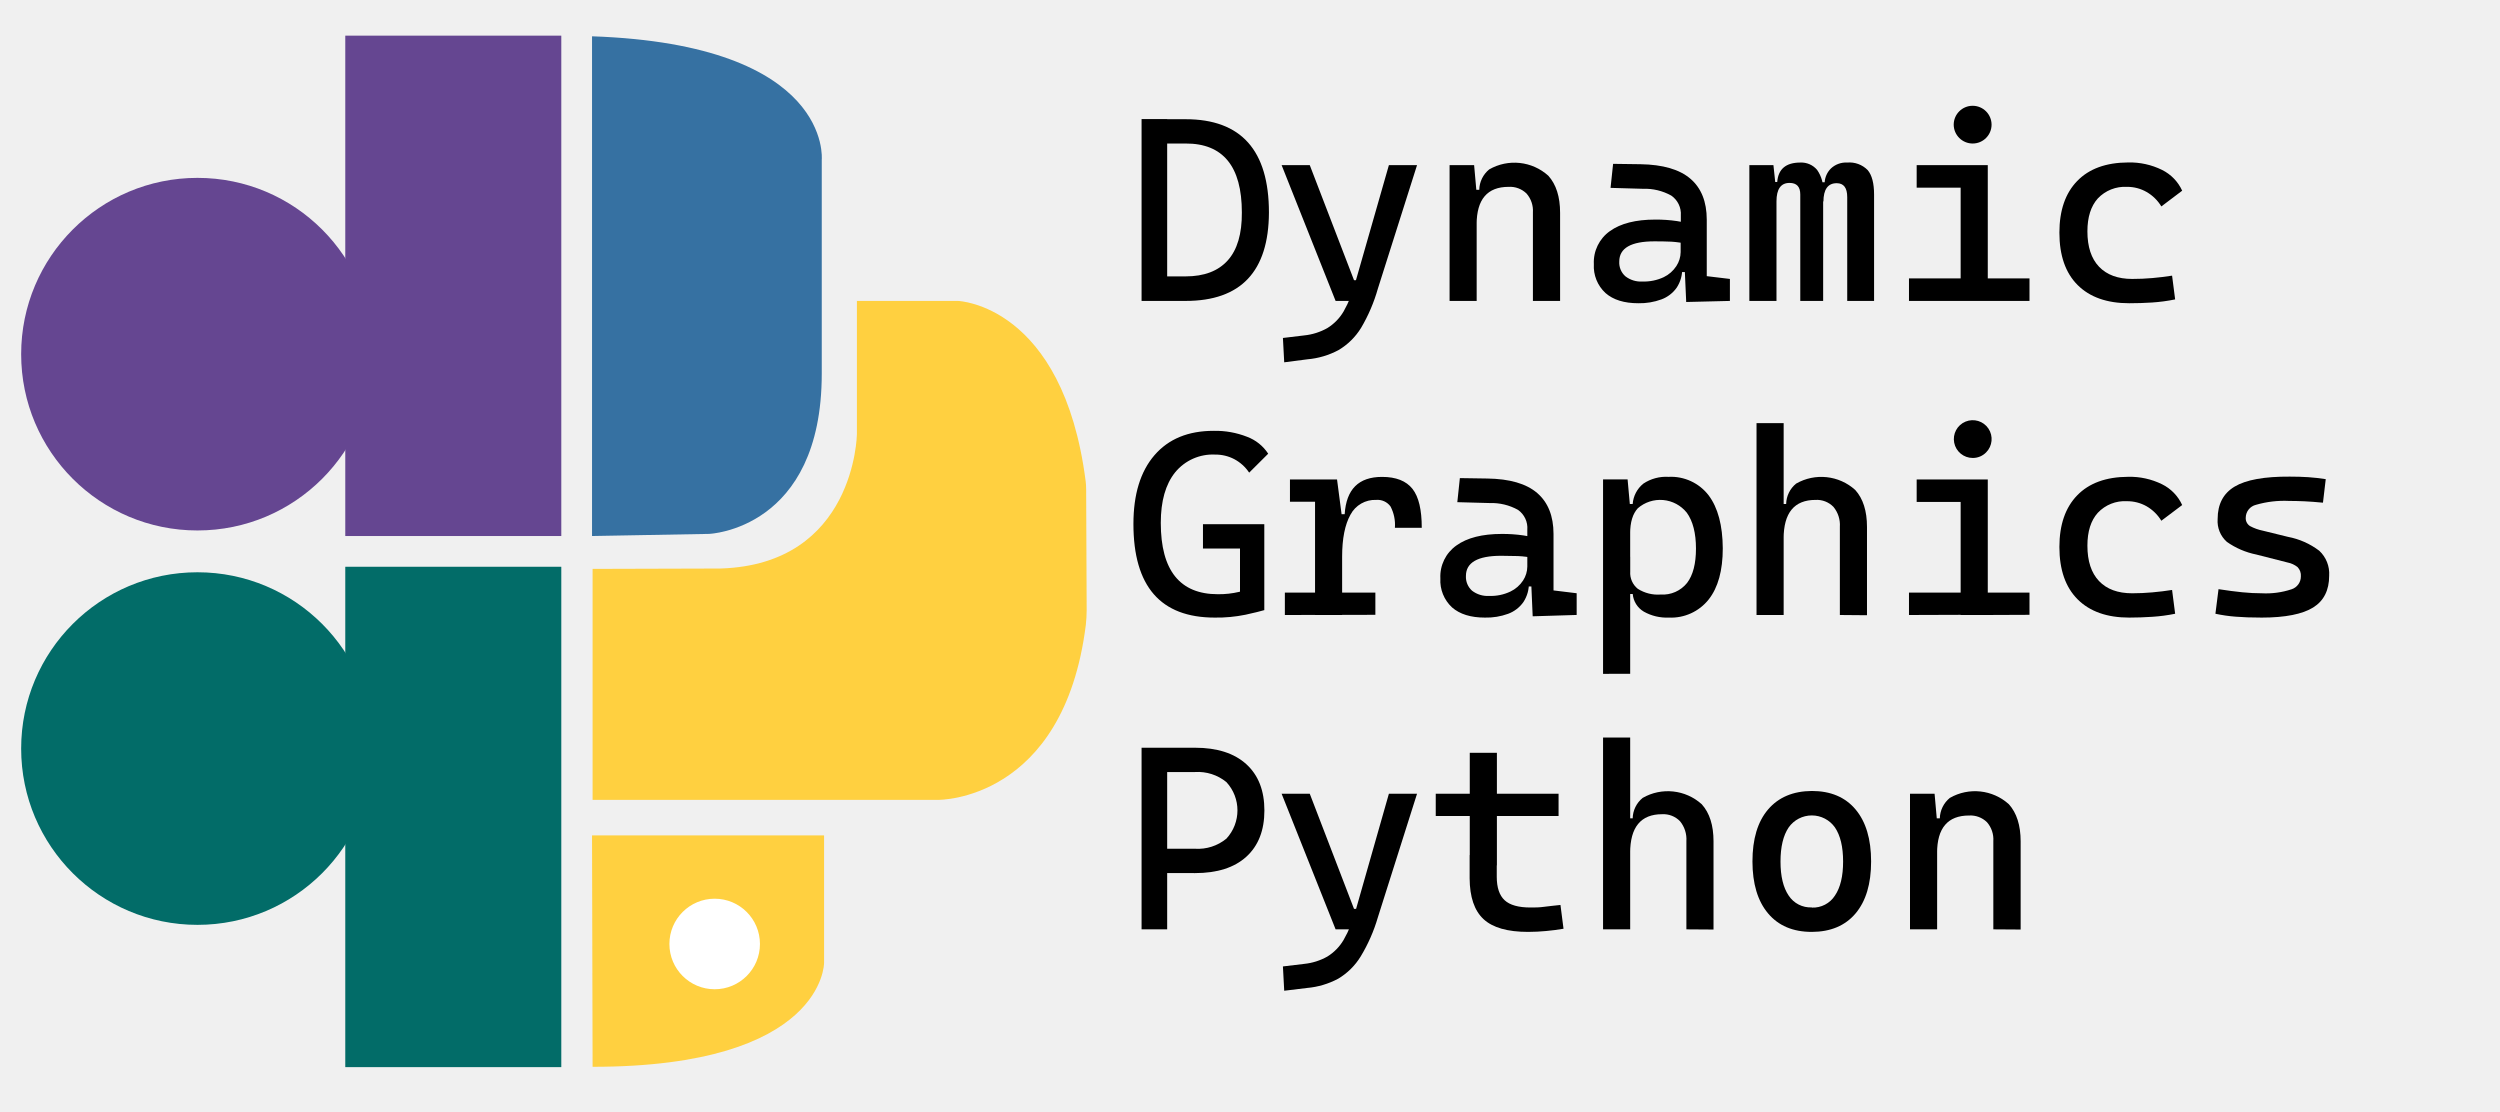
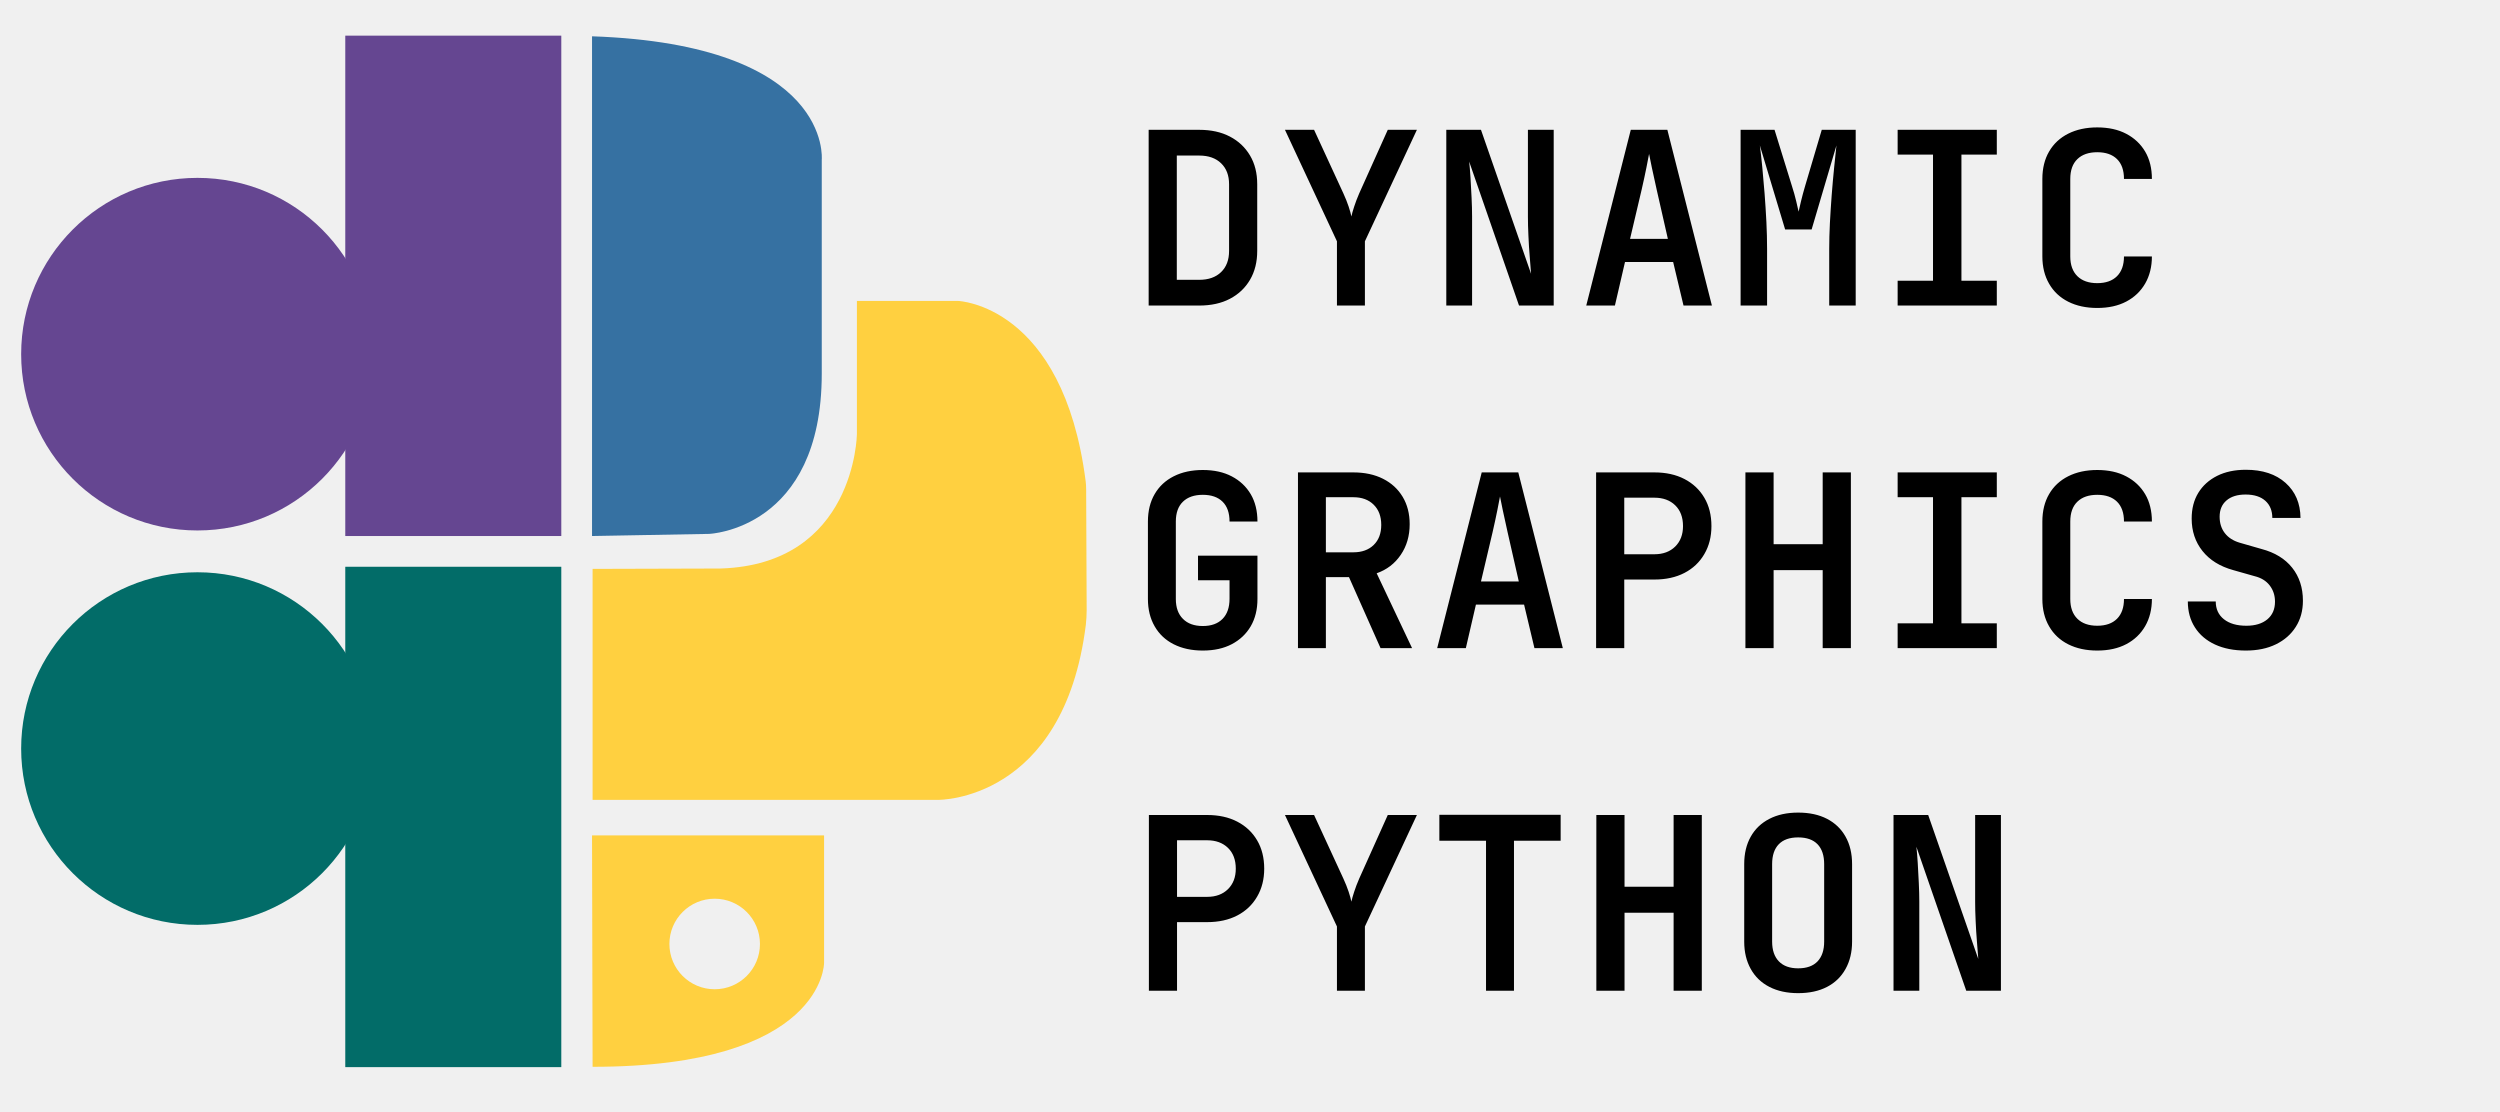
<svg xmlns="http://www.w3.org/2000/svg" viewBox="0 0 540 240">
  <defs>
-     <style>.a{fill:#654691;}.b{fill:#3671a2;}.c{fill:#ffd040;}.d{fill:#fff;}.e{fill:#026c68;}</style>
+     <style>.a{fill:#654691;}.b{fill:#3671a2;}.c{fill:#ffd040;}.e{fill:#026c68;}.t{fill:#000000;}</style>
  </defs>
  <circle class="a" cx="42.65" cy="76.5" r="38.08" />
  <rect class="a" x="74.58" y="7.7" width="46.66" height="108.08" />
  <path class="b" d="M127.88,7.84V115.78l25.28-.46s24.34-.89,24.34-34.62V34.5S179.9,9.64,127.88,7.84Z" />
-   <path class="c" d="M127.88,180.45H178V208s.07,22.43-50,22.43" />
+   <path class="c" d="M127.88,180.45H178V208s.07,22.43-50,22.43ZM144.59,203.9a9.78,9.78,0,1,0,19.56,0a9.78,9.78,0,1,0,-19.56,0Z" fill-rule="evenodd" />
  <path class="c" d="M155.6,122.8c29.14-.88,29.49-29,29.49-29V65h21.83s22.71.74,27.59,39a14.22,14.22,0,0,1,.1,1.73l.11,26.07a30.46,30.46,0,0,1-.18,3.17c-4.77,38.15-31.86,37.8-31.86,37.8H128V122.88Z" />
-   <circle class="d" cx="154.37" cy="203.9" r="9.78" />
  <circle class="e" cx="42.65" cy="161.69" r="38.08" />
  <rect class="e" x="74.58" y="122.42" width="46.66" height="108.08" />
-   <path d="M246.58,65V25.72h5.53V65Zm5.14,0V59.7h4.37q6,0,9.1-3.45t3.05-10.36q0-7.48-3.05-11.2T256.09,31h-4.26l-.66-5.25h4.92q18,0,18,20.17Q274,65,256.09,65Z" />
-   <path d="M288.49,65,276.83,35.67h6.08l9.56,24.86h.89V65Zm-11.1,13.26L277.11,73l4.59-.55a12.82,12.82,0,0,0,5-1.58,10.39,10.39,0,0,0,3.52-3.6A25.82,25.82,0,0,0,292.75,61L300,35.67h6.08l-8.46,26.68A35.7,35.7,0,0,1,294,70.81a14.25,14.25,0,0,1-4.86,4.8,17.46,17.46,0,0,1-6.73,2Z" />
-   <path d="M313.11,65V35.67h5.3l.55,6.18V65Zm18,0V45.89a5.67,5.67,0,0,0-1.38-4.09,5.11,5.11,0,0,0-3.87-1.44q-6.9,0-6.91,8.12L317.25,41h2.27a5.84,5.84,0,0,1,2.15-4.41,10.93,10.93,0,0,1,12.77,1.37q2.54,2.82,2.54,8V65Z" />
-   <path d="M353.88,65.5c-3.05,0-5.42-.73-7.1-2.21a7.88,7.88,0,0,1-2.51-6.24,8.24,8.24,0,0,1,3.47-7.13q3.47-2.49,9.79-2.49a31.09,31.09,0,0,1,4.68.32,16.25,16.25,0,0,1,3.66,1l-1.21,4A21.18,21.18,0,0,0,361,52.2c-1.18-.05-2.39-.07-3.62-.07q-7.62,0-7.62,4.37a3.94,3.94,0,0,0,1.31,3.17,5.47,5.47,0,0,0,3.71,1.14,10.09,10.09,0,0,0,4.58-.94,6.71,6.71,0,0,0,2.74-2.41,5.6,5.6,0,0,0,.92-3v-3.2l1.71,7.51h-2.32l.94-.88a7.24,7.24,0,0,1-1.18,4.24,7,7,0,0,1-3.3,2.54A13.66,13.66,0,0,1,353.88,65.5Zm10.34-.27-.39-8.68-.77-2.43V46.55a4.81,4.81,0,0,0-2.06-4.3,11.7,11.7,0,0,0-6.12-1.47l-7-.2.55-5.19,5.92.08q7.26.12,10.78,3.14t3.53,8.82V59.65l5,.6V65Z" />
-   <path d="M377.86,65V35.67h5.2l.66,6.18V65Zm11,0V42c0-1.66-.77-2.49-2.32-2.49q-2.82,0-2.82,4L382,39.31h1.88q.33-4.2,5-4.2a4.46,4.46,0,0,1,3.61,1.58,7.37,7.37,0,0,1,1.31,4.78V65ZM399,65V42.57c0-2-.76-3-2.27-3q-2.86,0-2.87,4l-2-4.2h2.27a4.6,4.6,0,0,1,1.37-3A4.75,4.75,0,0,1,399,35.11a5.52,5.52,0,0,1,4.42,1.63q1.38,1.63,1.38,5.28V65Z" />
-   <path d="M412.34,65V60.14h11.71V65ZM414,40.53V35.67h15.36v4.86ZM426.1,31A4.1,4.1,0,0,1,422,26.94a4.09,4.09,0,1,1,8.18,0A4.08,4.08,0,0,1,426.1,31ZM423.5,65V37.32h5.86V65Zm5.31,0V60.14h9.56V65Z" />
-   <path d="M459.91,65.5q-7.2,0-11.14-3.93t-3.94-11.32q0-7.19,3.85-11.16t11-4A15.72,15.72,0,0,1,467,36.7a9.32,9.32,0,0,1,4.35,4.49l-4.5,3.4a8.87,8.87,0,0,0-3.18-3.12,8.35,8.35,0,0,0-4.23-1.11,8.07,8.07,0,0,0-6.31,2.5q-2.25,2.51-2.25,7.12c0,3.33.84,5.88,2.51,7.63s4.06,2.64,7.16,2.64c1.47,0,2.93-.06,4.38-.19s2.86-.3,4.24-.52l.66,5.13a36,36,0,0,1-4.95.67C463.22,65.45,461.55,65.5,459.91,65.5Z" />
-   <path d="M262.39,133.4q-8.79,0-13.18-5.06t-4.39-15.17q0-9.58,4.55-14.85t12.8-5.26a18.67,18.67,0,0,1,7.21,1.29A9.3,9.3,0,0,1,273.93,98l-4.11,4.09a8.85,8.85,0,0,0-3.19-2.9,8.68,8.68,0,0,0-4.13-1,10.5,10.5,0,0,0-8.68,3.85q-3.09,3.85-3.09,10.9,0,7.71,3.09,11.56t9.23,3.85a18.9,18.9,0,0,0,4.63-.51q2-.51,3.27-.87l2.16,4.81c-.78.24-2.14.57-4.08,1A30.87,30.87,0,0,1,262.39,133.4Zm-2.55-14.92v-5.25h13.1v5.25Zm8,13.26V113.23h5.25v18.51Z" />
-   <path d="M277.53,132.84V128h19.55v4.8Zm1.1-24.47v-4.81h9.78l.55,4.81Zm5.42,24.47V103.56h4.75l1.1,8.4v20.88Zm5.85-12.59-1.71-9.18h2.26c.34-5.37,3-8.06,8.07-8.06q4.53,0,6.58,2.59c1.36,1.74,2,4.53,2,8.4h-5.8a8.55,8.55,0,0,0-.95-4.61,3.46,3.46,0,0,0-3.08-1.41,6,6,0,0,0-5.57,3.19C290.51,113.3,289.9,116.32,289.9,120.25Z" />
-   <path d="M320.73,133.4q-4.58,0-7.1-2.21a7.91,7.91,0,0,1-2.51-6.25,8.2,8.2,0,0,1,3.47-7.12q3.46-2.49,9.79-2.49a31.09,31.09,0,0,1,4.68.32,17.12,17.12,0,0,1,3.66.95l-1.21,4a20.26,20.26,0,0,0-3.62-.49c-1.18,0-2.39-.06-3.62-.06-5.08,0-7.63,1.45-7.63,4.36a4,4,0,0,0,1.32,3.18,5.52,5.52,0,0,0,3.71,1.13,9.89,9.89,0,0,0,4.57-.94,6.73,6.73,0,0,0,2.75-2.4,5.62,5.62,0,0,0,.91-3v-3.21l1.72,7.51H329.3l.94-.88a7.29,7.29,0,0,1-1.18,4.24,7,7,0,0,1-3.3,2.54A13.65,13.65,0,0,1,320.73,133.4Zm10.33-.28-.38-8.68L329.9,122v-7.57a4.78,4.78,0,0,0-2-4.29,11.75,11.75,0,0,0-6.12-1.48l-7-.19.55-5.2,5.91.09q7.27.1,10.79,3.13t3.53,8.83v12.21l5,.61v4.69Z" />
-   <path d="M346.26,145.55v-42h5.3l.56,6.19v35.8Zm14.2-12.15a10.13,10.13,0,0,1-5.4-1.29,4.91,4.91,0,0,1-2.39-3.8h-2.54l2-8.06v3.2a4.39,4.39,0,0,0,1.63,3.73,8.08,8.08,0,0,0,4.94,1.24,6.73,6.73,0,0,0,5.71-2.51c1.28-1.68,1.92-4.15,1.92-7.43s-.66-5.94-2-7.76a7.36,7.36,0,0,0-10.57-.93c-1.1,1.21-1.65,3-1.65,5.48l-1.72-6.41h2.27a6.23,6.23,0,0,1,2.31-4.4A8.82,8.82,0,0,1,360.4,103a10.25,10.25,0,0,1,8.67,4q3,4,3.05,11.43,0,7.2-3.05,11.06A10.37,10.37,0,0,1,360.46,133.4Z" />
-   <path d="M379.41,132.84V91.4h5.86v41.44Zm18,0V113.78a6.11,6.11,0,0,0-1.38-4.29,5,5,0,0,0-3.87-1.51q-6.9,0-6.9,8.4l-1.71-7.52h2.26a5.83,5.83,0,0,1,2.15-4.4,10.93,10.93,0,0,1,12.77,1.37c1.69,1.87,2.54,4.53,2.54,8v19.06Z" />
-   <path d="M412.34,132.84V128h11.71v4.8ZM414,108.42v-4.86h15.36v4.86Zm12.1-9.5a4.08,4.08,0,1,1,2.9-1.2A4,4,0,0,1,426.1,98.92Zm-2.6,33.92V105.22h5.86v27.62Zm5.31,0V128h9.56v4.8Z" />
-   <path d="M459.91,133.4q-7.2,0-11.14-3.94t-3.94-11.31q0-7.19,3.85-11.16t11-4A15.72,15.72,0,0,1,467,104.6a9.28,9.28,0,0,1,4.35,4.49l-4.5,3.39a9,9,0,0,0-3.18-3.12,8.45,8.45,0,0,0-4.23-1.1,8,8,0,0,0-6.31,2.5q-2.25,2.49-2.25,7.11,0,5,2.51,7.64c1.68,1.76,4.06,2.64,7.16,2.64,1.47,0,2.93-.07,4.38-.2s2.86-.3,4.24-.52l.66,5.14a36,36,0,0,1-4.95.66C463.22,133.34,461.55,133.4,459.91,133.4Z" />
-   <path d="M488.54,133.4c-2.21,0-4.11-.07-5.68-.2a32.34,32.34,0,0,1-4.33-.63l.67-5.31c1.93.3,3.64.52,5.12.67s2.89.22,4.22.22a17.45,17.45,0,0,0,6.45-.87,2.91,2.91,0,0,0,2-2.78,2.59,2.59,0,0,0-.71-2,4.94,4.94,0,0,0-2.16-1l-6.75-1.72a16.88,16.88,0,0,1-6.36-2.73,6,6,0,0,1-2-4.95q0-4.8,3.68-7t11.9-2.15q2.13,0,4,.12c1.23.08,2.48.23,3.77.43l-.6,5.08c-1.5-.14-2.81-.25-4-.3s-2.25-.08-3.34-.08a21.84,21.84,0,0,0-7.13.84,2.89,2.89,0,0,0-2.21,2.75,2,2,0,0,0,.92,1.84,10.17,10.17,0,0,0,2.79,1l5.41,1.33a16.14,16.14,0,0,1,6.76,3,6.77,6.77,0,0,1,2.14,5.39c0,3.15-1.16,5.44-3.46,6.87S493.62,133.4,488.54,133.4Z" />
-   <path d="M246.58,200.74V161.51h5.53v39.23Zm4.87-12.16v-5.25h6.68a9.69,9.69,0,0,0,6.77-2.18,9,9,0,0,0,0-12.22,9.73,9.73,0,0,0-6.77-2.17h-6.57v-5.25h6.57q7.15,0,11.07,3.55c2.6,2.37,3.91,5.69,3.91,10s-1.31,7.64-3.91,10-6.3,3.53-11.07,3.53Z" />
-   <path d="M288.49,200.74l-11.66-29.29h6.08l9.56,24.87h.89v4.42ZM277.39,214l-.28-5.25,4.59-.55a12.82,12.82,0,0,0,5-1.58,10.39,10.39,0,0,0,3.52-3.6,26,26,0,0,0,2.57-6.26L300,171.45h6.08l-8.46,26.69a35.42,35.42,0,0,1-3.71,8.45,14.2,14.2,0,0,1-4.86,4.81,17.46,17.46,0,0,1-6.73,2Z" />
-   <path d="M310.12,176.26v-4.81h26.53v4.81Zm7.35,10.66V162.61h5.86v24.31Zm12.6,14.37q-6.66,0-9.63-2.76t-3-8.84v-5h5.86v4.7q0,3.48,1.7,5.06c1.13,1.05,3,1.57,5.59,1.57.92,0,1.9,0,2.93-.15s2.21-.24,3.54-.4l.66,5.14c-1.29.22-2.55.38-3.77.49S331.45,201.29,330.07,201.29Z" />
-   <path d="M346.26,200.74V159.3h5.86v41.44Zm18,0V181.68a6.14,6.14,0,0,0-1.38-4.3,5,5,0,0,0-3.87-1.51q-6.9,0-6.9,8.4l-1.72-7.51h2.27a5.84,5.84,0,0,1,2.15-4.41,10.93,10.93,0,0,1,12.77,1.37q2.54,2.82,2.54,8v19.06Z" />
-   <path d="M391.35,201.29q-6.09,0-9.45-4t-3.37-11.21q0-7.28,3.37-11.23t9.45-4q6.11,0,9.46,4t3.35,11.23q0,7.23-3.35,11.21T391.35,201.29Zm0-5.25a5.64,5.64,0,0,0,5-2.6q1.76-2.59,1.76-7.34c0-3.19-.59-5.64-1.76-7.37a6.11,6.11,0,0,0-10,0c-1.17,1.73-1.76,4.18-1.76,7.37s.59,5.61,1.76,7.34A5.65,5.65,0,0,0,391.35,196Z" />
-   <path d="M412.56,200.74V171.45h5.31l.55,6.19v23.1Zm18,0V181.68a5.65,5.65,0,0,0-1.38-4.09,5.1,5.1,0,0,0-3.86-1.44q-6.91,0-6.91,8.12l-1.71-7.51H419a5.88,5.88,0,0,1,2.16-4.41,10.91,10.91,0,0,1,12.76,1.37q2.53,2.82,2.54,8v19.06Z" />
+   <path class="t" d="M248.11 66V28.04H259.03Q262.88 28.04 265.66 29.5Q268.44 30.95 270 33.58Q271.56 36.2 271.56 39.79V54.2Q271.56 57.78 270 60.44Q268.44 63.09 265.66 64.54Q262.88 66 259.03 66ZM254.19 60.44H259.03Q262.04 60.44 263.76 58.77Q265.48 57.11 265.48 54.2V39.79Q265.48 36.93 263.76 35.27Q262.04 33.6 259.03 33.6H254.19ZM288.78 66V52.12L277.55 28.04H283.84L290.19 41.82Q290.86 43.28 291.31 44.63Q291.75 45.98 291.9 46.76Q292.06 45.98 292.5 44.63Q292.94 43.28 293.57 41.82L299.76 28.04H306.05L294.82 52.12V66ZM312.4 66V28.04H319.89L330.71 59.14Q330.6 57.58 330.42 55.42Q330.24 53.26 330.14 50.95Q330.03 48.63 330.03 46.81V28.04H335.6V66H328.11L317.34 34.9Q317.5 36.31 317.63 38.39Q317.76 40.47 317.86 42.68Q317.97 44.89 317.97 46.76V66ZM342.63 66 352.25 28.04H360.15L369.77 66H363.64L361.4 56.59H351L348.82 66ZM352.09 51.6H360.26L357.86 41.04Q357.24 38.34 356.8 36.2Q356.36 34.07 356.2 33.24Q356.04 34.07 355.63 36.18Q355.21 38.28 354.59 40.99ZM375.97 66V28.04H383.3L387.05 40.16Q387.62 41.92 387.98 43.46Q388.35 44.99 388.5 45.72Q388.66 44.99 389.02 43.46Q389.39 41.92 389.91 40.16L393.5 28.04H400.83V66H395.11V53.73Q395.11 51.18 395.26 48.16Q395.42 45.15 395.65 42.08Q395.89 39.01 396.17 36.23Q396.46 33.45 396.67 31.42L391.31 49.57H385.59L380.13 31.42Q380.39 33.4 380.65 36.07Q380.91 38.75 381.15 41.79Q381.38 44.84 381.54 47.9Q381.69 50.97 381.69 53.73V66ZM409.89 66V60.64H417.53V33.4H409.89V28.04H431.31V33.4H423.67V60.64H431.31V66ZM453.01 66.52Q449.42 66.52 446.74 65.17Q444.06 63.82 442.61 61.29Q441.15 58.77 441.15 55.39V38.65Q441.15 35.22 442.61 32.72Q444.06 30.22 446.74 28.87Q449.42 27.52 453.01 27.52Q456.65 27.52 459.27 28.9Q461.9 30.28 463.36 32.75Q464.81 35.22 464.81 38.65H458.78Q458.78 35.84 457.27 34.36Q455.76 32.88 453.01 32.88Q450.25 32.88 448.72 34.36Q447.18 35.84 447.18 38.65V55.39Q447.18 58.15 448.72 59.66Q450.25 61.16 453.01 61.16Q455.76 61.16 457.27 59.66Q458.78 58.15 458.78 55.39H464.81Q464.81 58.72 463.36 61.24Q461.9 63.76 459.27 65.14Q456.65 66.52 453.01 66.52Z" />
+   <path class="t" d="M259.81 140.52Q256.22 140.52 253.54 139.17Q250.86 137.82 249.41 135.29Q247.95 132.77 247.95 129.39V112.65Q247.95 109.22 249.41 106.72Q250.86 104.22 253.54 102.87Q256.22 101.52 259.81 101.52Q263.45 101.52 266.07 102.9Q268.7 104.28 270.16 106.75Q271.61 109.22 271.61 112.65H265.58Q265.58 109.84 264.07 108.36Q262.56 106.88 259.81 106.88Q257.05 106.88 255.52 108.36Q253.98 109.84 253.98 112.65V129.39Q253.98 132.15 255.52 133.68Q257.05 135.22 259.81 135.22Q262.56 135.22 264.07 133.68Q265.58 132.15 265.58 129.34V125.34H258.77V120.03H271.61V129.39Q271.61 132.77 270.16 135.27Q268.7 137.76 266.07 139.14Q263.45 140.52 259.81 140.52ZM280.36 140V102.04H292.32Q296.01 102.04 298.74 103.42Q301.47 104.8 302.98 107.32Q304.49 109.84 304.49 113.22Q304.49 117.02 302.56 119.85Q300.64 122.68 297.36 123.83L305.01 140H298.2L291.38 124.66H286.39V140ZM286.39 119.3H292.32Q295.08 119.3 296.71 117.72Q298.35 116.13 298.35 113.38Q298.35 110.62 296.71 109.01Q295.08 107.4 292.32 107.4H286.39ZM310.43 140 320.05 102.04H327.95L337.57 140H331.44L329.2 130.59H318.8L316.62 140ZM319.89 125.6H328.06L325.66 115.04Q325.04 112.34 324.6 110.2Q324.16 108.07 324 107.24Q323.84 108.07 323.43 110.18Q323.01 112.28 322.39 114.99ZM344.76 140V102.04H357.34Q361.09 102.04 363.84 103.47Q366.6 104.9 368.13 107.5Q369.67 110.1 369.67 113.64Q369.67 117.07 368.13 119.69Q366.6 122.32 363.84 123.75Q361.09 125.18 357.34 125.18H350.84V140ZM350.84 119.72H357.34Q360.15 119.72 361.84 118.06Q363.53 116.39 363.53 113.64Q363.53 110.78 361.84 109.14Q360.15 107.5 357.34 107.5H350.84ZM377.01 140V102.04H383.1V117.54H393.7V102.04H399.79V140H393.7V123.15H383.1V140ZM409.89 140V134.64H417.53V107.4H409.89V102.04H431.31V107.4H423.67V134.64H431.31V140ZM453.01 140.52Q449.42 140.52 446.74 139.17Q444.06 137.82 442.61 135.29Q441.15 132.77 441.15 129.39V112.65Q441.15 109.22 442.61 106.72Q444.06 104.22 446.74 102.87Q449.42 101.52 453.01 101.52Q456.65 101.52 459.27 102.9Q461.9 104.28 463.36 106.75Q464.81 109.22 464.81 112.65H458.78Q458.78 109.84 457.27 108.36Q455.76 106.88 453.01 106.88Q450.25 106.88 448.72 108.36Q447.18 109.84 447.18 112.65V129.39Q447.18 132.15 448.72 133.66Q450.25 135.16 453.01 135.16Q455.76 135.16 457.27 133.66Q458.78 132.15 458.78 129.39H464.81Q464.81 132.72 463.36 135.24Q461.9 137.76 459.27 139.14Q456.65 140.52 453.01 140.52ZM485.1 140.52Q481.26 140.52 478.45 139.22Q475.64 137.92 474.11 135.53Q472.57 133.14 472.57 129.91H478.6Q478.6 132.36 480.37 133.76Q482.14 135.16 485.21 135.16Q488.07 135.16 489.73 133.79Q491.4 132.41 491.4 129.96Q491.4 127.94 490.25 126.45Q489.11 124.97 486.98 124.45L482.4 123.15Q478.08 121.96 475.74 119.02Q473.4 116.08 473.4 112.02Q473.4 108.8 474.83 106.46Q476.26 104.12 478.89 102.79Q481.52 101.47 485.1 101.47Q490.51 101.47 493.68 104.3Q496.86 107.14 496.91 111.87H490.82Q490.82 109.53 489.32 108.18Q487.81 106.82 485.05 106.82Q482.4 106.82 480.92 108.1Q479.44 109.37 479.44 111.61Q479.44 113.69 480.55 115.14Q481.67 116.6 483.75 117.22L488.48 118.58Q492.8 119.72 495.11 122.63Q497.43 125.54 497.43 129.76Q497.43 132.98 495.89 135.4Q494.36 137.82 491.6 139.17Q488.85 140.52 485.1 140.52Z" />
+   <path class="t" d="M248.16 214V176.04H260.74Q264.49 176.04 267.24 177.47Q270 178.9 271.53 181.5Q273.07 184.1 273.07 187.64Q273.07 191.07 271.53 193.69Q270 196.32 267.24 197.75Q264.49 199.18 260.74 199.18H254.24V214ZM254.24 193.72H260.74Q263.55 193.72 265.24 192.06Q266.93 190.39 266.93 187.64Q266.93 184.78 265.24 183.14Q263.55 181.5 260.74 181.5H254.24ZM288.78 214V200.12L277.55 176.04H283.84L290.19 189.82Q290.86 191.28 291.31 192.63Q291.75 193.98 291.9 194.76Q292.06 193.98 292.5 192.63Q292.94 191.28 293.57 189.82L299.76 176.04H306.05L294.82 200.12V214ZM320.98 214V181.6H310.9V175.99H337.1V181.6H327.02V214ZM344.81 214V176.04H350.9V191.54H361.5V176.04H367.59V214H361.5V197.15H350.9V214ZM388.4 214.52Q384.81 214.52 382.19 213.17Q379.56 211.82 378.16 209.29Q376.75 206.77 376.75 203.39V186.65Q376.75 183.22 378.16 180.72Q379.56 178.22 382.19 176.87Q384.81 175.52 388.4 175.52Q392.04 175.52 394.64 176.87Q397.24 178.22 398.64 180.72Q400.05 183.22 400.05 186.65V203.39Q400.05 206.77 398.64 209.29Q397.24 211.82 394.64 213.17Q392.04 214.52 388.4 214.52ZM388.4 209.16Q391.16 209.16 392.59 207.66Q394.02 206.15 394.02 203.39V186.65Q394.02 183.84 392.59 182.36Q391.16 180.88 388.4 180.88Q385.64 180.88 384.21 182.36Q382.78 183.84 382.78 186.65V203.39Q382.78 206.15 384.24 207.66Q385.7 209.16 388.4 209.16ZM409 214V176.04H416.49L427.31 207.14Q427.2 205.58 427.02 203.42Q426.84 201.26 426.74 198.95Q426.63 196.63 426.63 194.81V176.04H432.2V214H424.71L413.94 182.9Q414.1 184.31 414.23 186.39Q414.36 188.47 414.46 190.68Q414.57 192.89 414.57 194.76V214Z" />
</svg>
